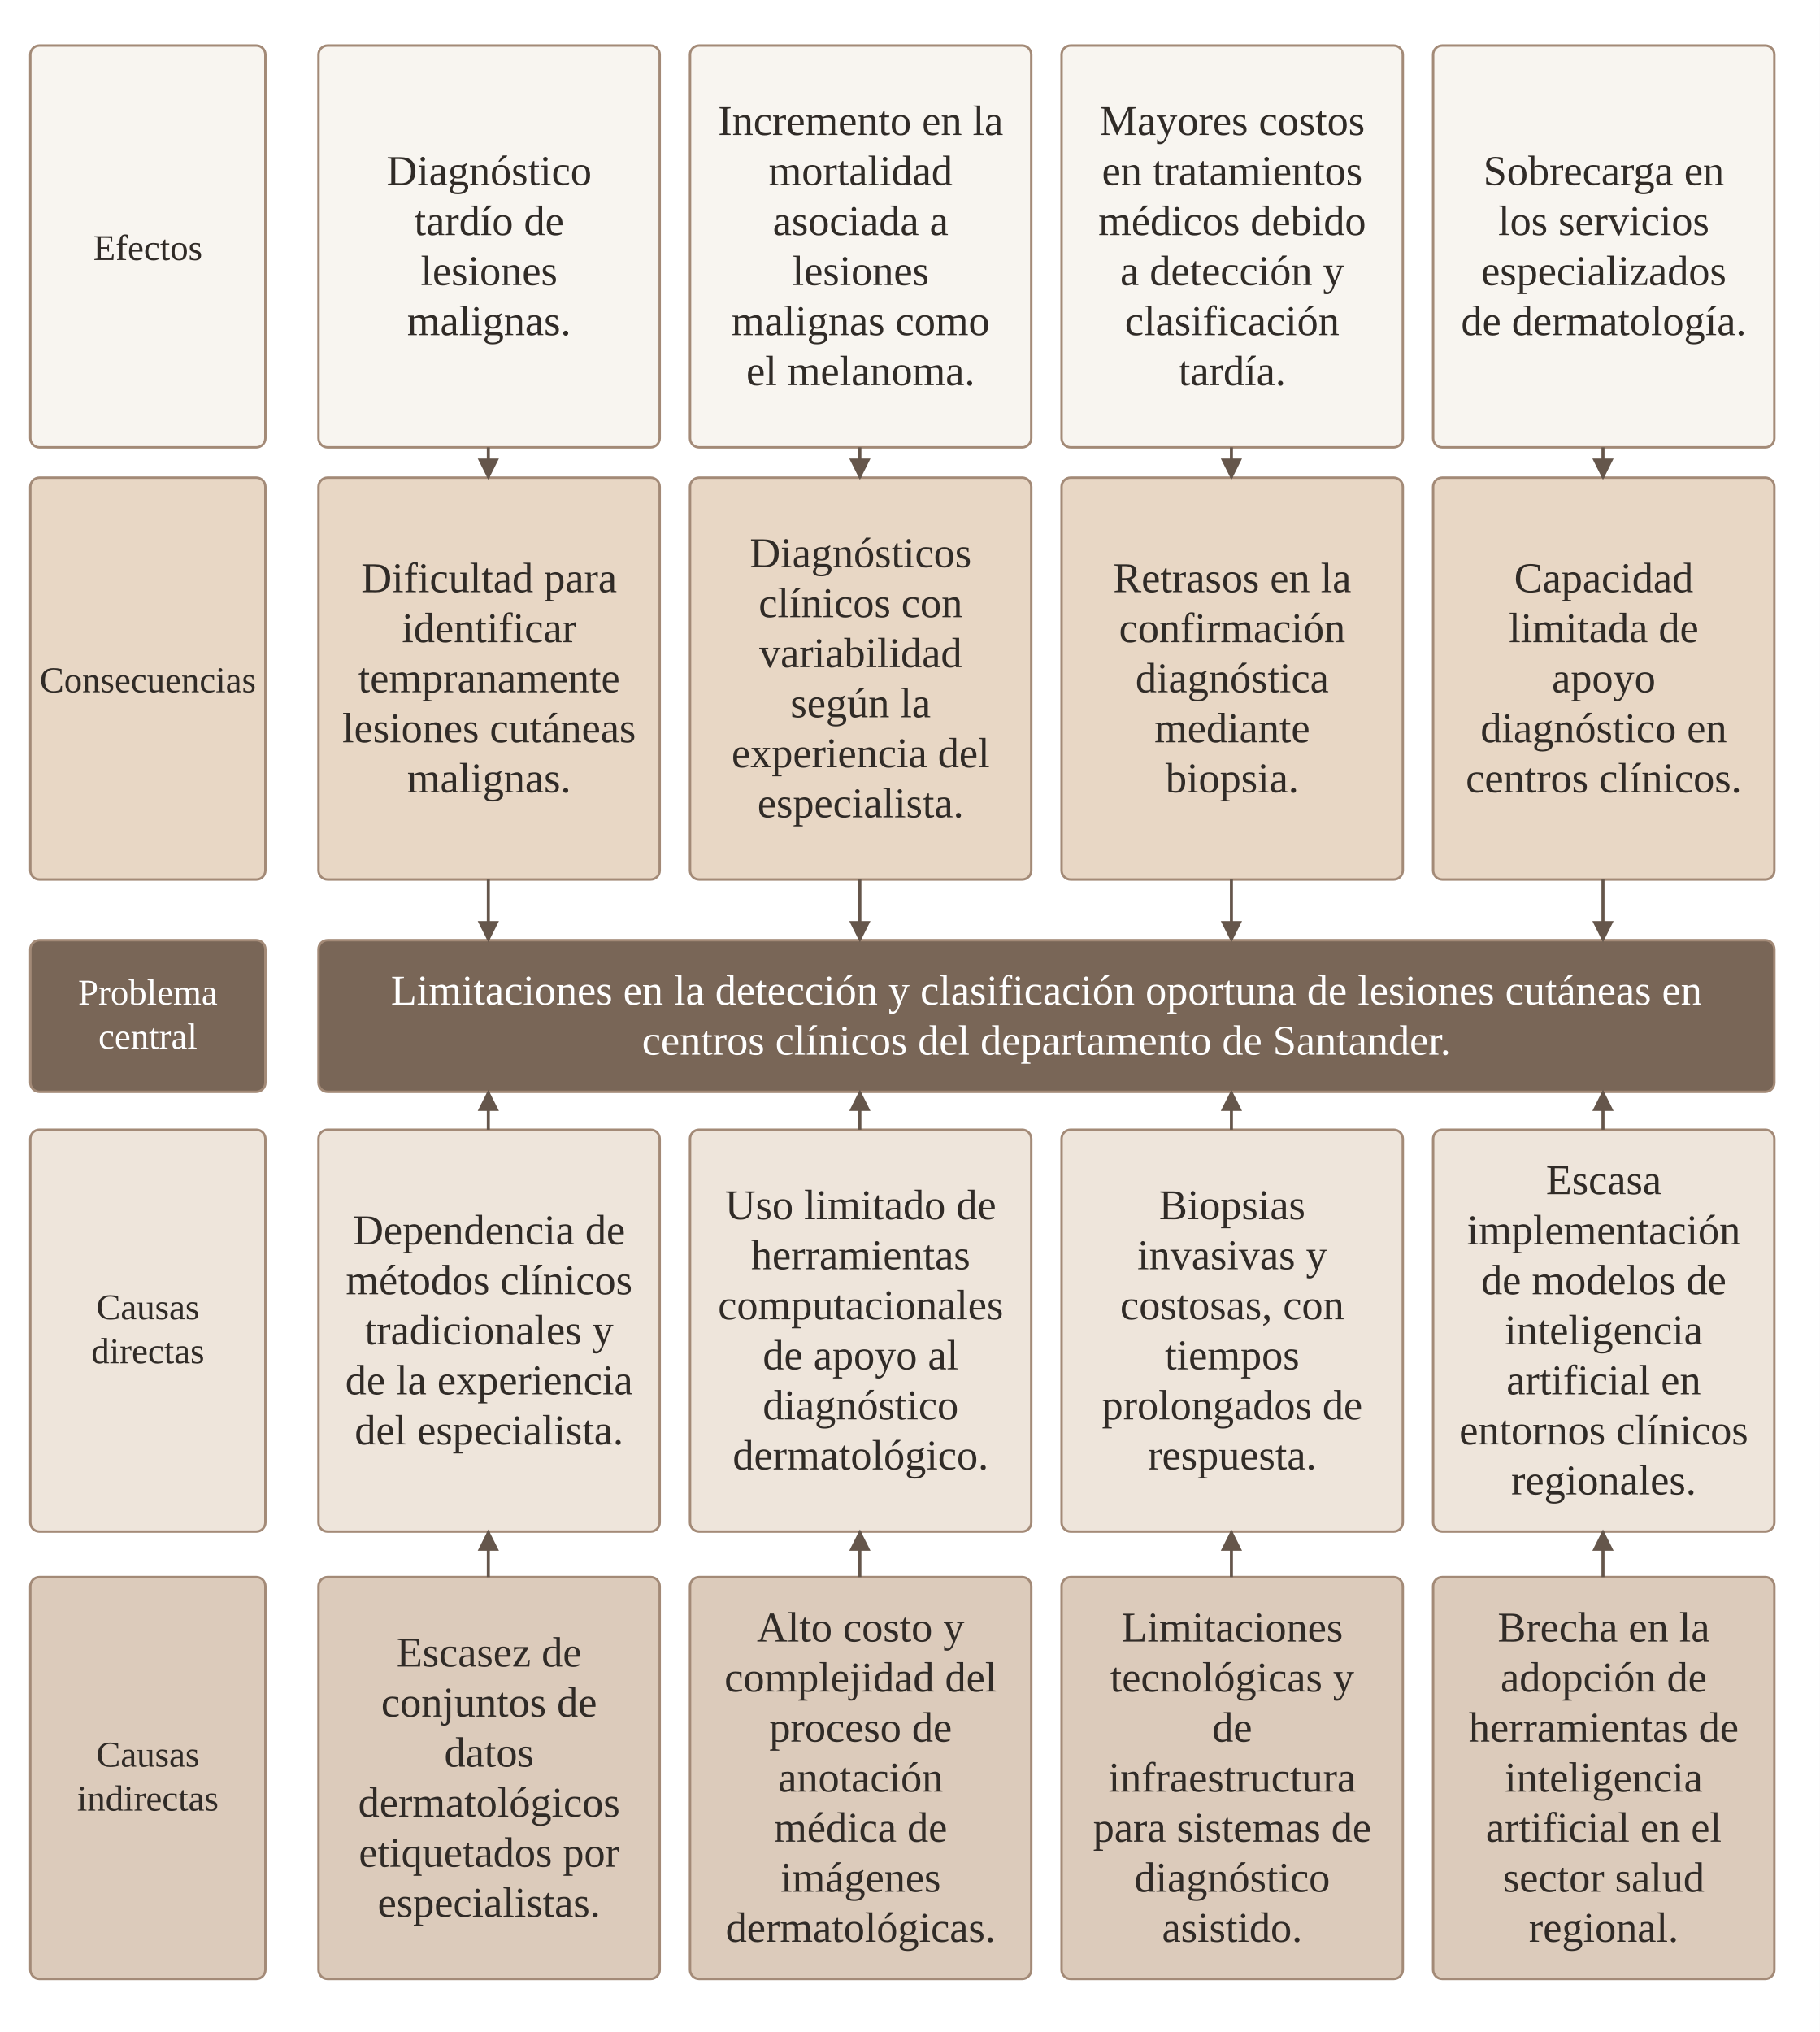
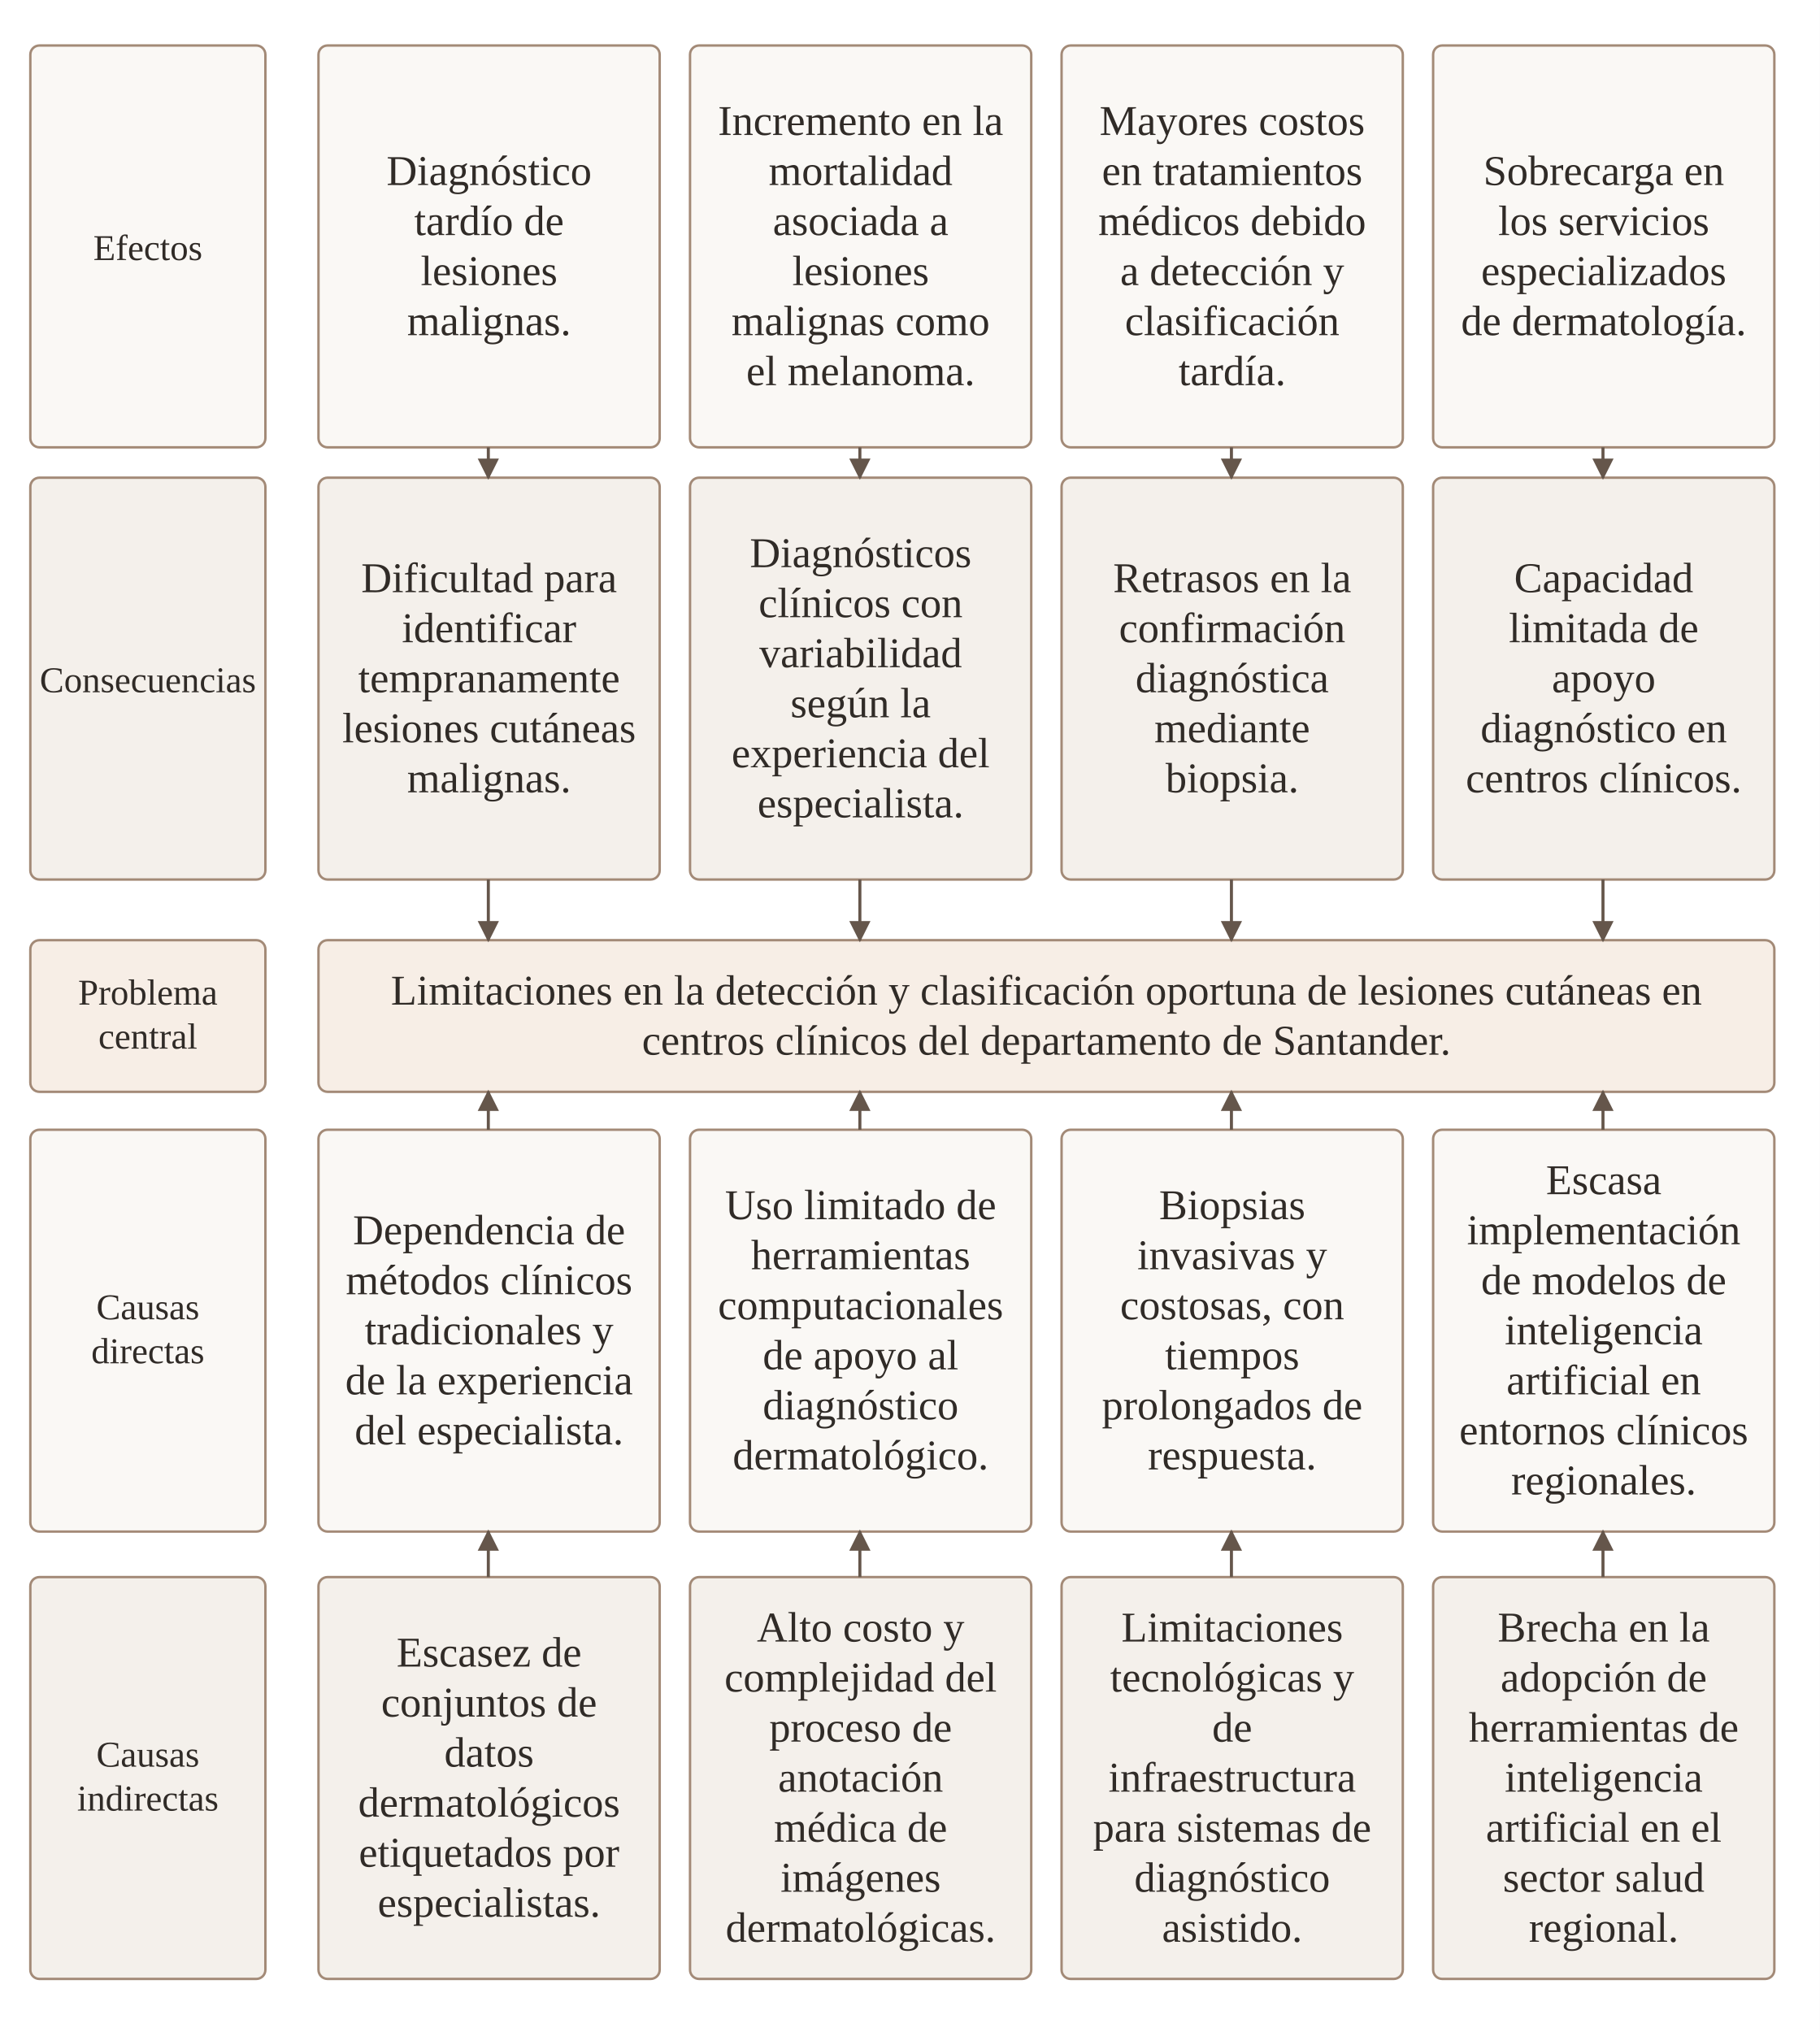
<svg xmlns="http://www.w3.org/2000/svg" width="1200" height="1340" viewBox="0 0 1200 1340">
  <defs>
    <marker id="a" refX="9" refY="5" viewBox="0 0 10 10" markerWidth="7" markerHeight="7" orient="auto">
      <path d="M0 0L10 5L0 10" fill="#65564b" />
    </marker>
  </defs>
  <rect width="1200" height="1340" fill="white" />
  <style>text{font-family:"Times New Roman","Nimbus Roman",serif;font-weight:400;fill:#302b27}</style>
-   <rect x="20" y="30" width="155" height="265" rx="6" fill="#F8F5F0" stroke="#a38a77" stroke-width="1.6" />
+   <rect x="20" y="30" width="155" height="265" rx="6" fill="#faf8f5" stroke="#a38a77" stroke-width="1.6" />
  <text x="97.5" y="171.5" text-anchor="middle" font-size="24" style="fill:#302b27">Efectos</text>
-   <rect x="210" y="30" width="225" height="265" rx="6" fill="#F8F5F0" stroke="#a38a77" stroke-width="1.6" />
+   <rect x="210" y="30" width="225" height="265" rx="6" fill="#faf8f5" stroke="#a38a77" stroke-width="1.6" />
  <text x="322.5" y="122.0" text-anchor="middle" font-size="28" style="fill:#302b27">Diagnóstico</text>
  <text x="322.5" y="155.0" text-anchor="middle" font-size="28" style="fill:#302b27">tardío de</text>
  <text x="322.5" y="188.0" text-anchor="middle" font-size="28" style="fill:#302b27">lesiones</text>
  <text x="322.5" y="221.0" text-anchor="middle" font-size="28" style="fill:#302b27">malignas.</text>
-   <rect x="455" y="30" width="225" height="265" rx="6" fill="#F8F5F0" stroke="#a38a77" stroke-width="1.6" />
+   <rect x="455" y="30" width="225" height="265" rx="6" fill="#faf8f5" stroke="#a38a77" stroke-width="1.6" />
  <text x="567.5" y="89.0" text-anchor="middle" font-size="28" style="fill:#302b27">Incremento en la</text>
  <text x="567.5" y="122.0" text-anchor="middle" font-size="28" style="fill:#302b27">mortalidad</text>
  <text x="567.5" y="155.0" text-anchor="middle" font-size="28" style="fill:#302b27">asociada a</text>
  <text x="567.5" y="188.0" text-anchor="middle" font-size="28" style="fill:#302b27">lesiones</text>
  <text x="567.5" y="221.0" text-anchor="middle" font-size="28" style="fill:#302b27">malignas como</text>
  <text x="567.5" y="254.0" text-anchor="middle" font-size="28" style="fill:#302b27">el melanoma.</text>
-   <rect x="700" y="30" width="225" height="265" rx="6" fill="#F8F5F0" stroke="#a38a77" stroke-width="1.6" />
+   <rect x="700" y="30" width="225" height="265" rx="6" fill="#faf8f5" stroke="#a38a77" stroke-width="1.6" />
  <text x="812.5" y="89.0" text-anchor="middle" font-size="28" style="fill:#302b27">Mayores costos</text>
  <text x="812.5" y="122.0" text-anchor="middle" font-size="28" style="fill:#302b27">en tratamientos</text>
  <text x="812.5" y="155.0" text-anchor="middle" font-size="28" style="fill:#302b27">médicos debido</text>
  <text x="812.5" y="188.0" text-anchor="middle" font-size="28" style="fill:#302b27">a detección y</text>
  <text x="812.5" y="221.0" text-anchor="middle" font-size="28" style="fill:#302b27">clasificación</text>
  <text x="812.5" y="254.0" text-anchor="middle" font-size="28" style="fill:#302b27">tardía.</text>
-   <rect x="945" y="30" width="225" height="265" rx="6" fill="#F8F5F0" stroke="#a38a77" stroke-width="1.6" />
+   <rect x="945" y="30" width="225" height="265" rx="6" fill="#faf8f5" stroke="#a38a77" stroke-width="1.6" />
  <text x="1057.5" y="122.0" text-anchor="middle" font-size="28" style="fill:#302b27">Sobrecarga en</text>
  <text x="1057.5" y="155.0" text-anchor="middle" font-size="28" style="fill:#302b27">los servicios</text>
  <text x="1057.5" y="188.0" text-anchor="middle" font-size="28" style="fill:#302b27">especializados</text>
  <text x="1057.5" y="221.0" text-anchor="middle" font-size="28" style="fill:#302b27">de dermatología.</text>
-   <rect x="20" y="315" width="155" height="265" rx="6" fill="#E8D7C5" stroke="#a38a77" stroke-width="1.6" />
+   <rect x="20" y="315" width="155" height="265" rx="6" fill="#f4f0eb" stroke="#a38a77" stroke-width="1.6" />
  <text x="97.5" y="456.5" text-anchor="middle" font-size="24" style="fill:#302b27">Consecuencias</text>
-   <rect x="210" y="315" width="225" height="265" rx="6" fill="#E8D7C5" stroke="#a38a77" stroke-width="1.6" />
+   <rect x="210" y="315" width="225" height="265" rx="6" fill="#f4f0eb" stroke="#a38a77" stroke-width="1.6" />
  <text x="322.5" y="390.5" text-anchor="middle" font-size="28" style="fill:#302b27">Dificultad para</text>
  <text x="322.5" y="423.5" text-anchor="middle" font-size="28" style="fill:#302b27">identificar</text>
  <text x="322.5" y="456.5" text-anchor="middle" font-size="28" style="fill:#302b27">tempranamente</text>
  <text x="322.5" y="489.5" text-anchor="middle" font-size="28" style="fill:#302b27">lesiones cutáneas</text>
  <text x="322.5" y="522.5" text-anchor="middle" font-size="28" style="fill:#302b27">malignas.</text>
-   <rect x="455" y="315" width="225" height="265" rx="6" fill="#E8D7C5" stroke="#a38a77" stroke-width="1.6" />
+   <rect x="455" y="315" width="225" height="265" rx="6" fill="#f4f0eb" stroke="#a38a77" stroke-width="1.6" />
  <text x="567.5" y="374.0" text-anchor="middle" font-size="28" style="fill:#302b27">Diagnósticos</text>
  <text x="567.5" y="407.0" text-anchor="middle" font-size="28" style="fill:#302b27">clínicos con</text>
  <text x="567.5" y="440.0" text-anchor="middle" font-size="28" style="fill:#302b27">variabilidad</text>
  <text x="567.5" y="473.0" text-anchor="middle" font-size="28" style="fill:#302b27">según la</text>
  <text x="567.5" y="506.0" text-anchor="middle" font-size="28" style="fill:#302b27">experiencia del</text>
  <text x="567.5" y="539.0" text-anchor="middle" font-size="28" style="fill:#302b27">especialista.</text>
-   <rect x="700" y="315" width="225" height="265" rx="6" fill="#E8D7C5" stroke="#a38a77" stroke-width="1.6" />
+   <rect x="700" y="315" width="225" height="265" rx="6" fill="#f4f0eb" stroke="#a38a77" stroke-width="1.6" />
  <text x="812.5" y="390.5" text-anchor="middle" font-size="28" style="fill:#302b27">Retrasos en la</text>
  <text x="812.5" y="423.5" text-anchor="middle" font-size="28" style="fill:#302b27">confirmación</text>
  <text x="812.5" y="456.5" text-anchor="middle" font-size="28" style="fill:#302b27">diagnóstica</text>
  <text x="812.5" y="489.5" text-anchor="middle" font-size="28" style="fill:#302b27">mediante</text>
  <text x="812.5" y="522.5" text-anchor="middle" font-size="28" style="fill:#302b27">biopsia.</text>
-   <rect x="945" y="315" width="225" height="265" rx="6" fill="#E8D7C5" stroke="#a38a77" stroke-width="1.6" />
+   <rect x="945" y="315" width="225" height="265" rx="6" fill="#f4f0eb" stroke="#a38a77" stroke-width="1.6" />
  <text x="1057.5" y="390.5" text-anchor="middle" font-size="28" style="fill:#302b27">Capacidad</text>
  <text x="1057.5" y="423.5" text-anchor="middle" font-size="28" style="fill:#302b27">limitada de</text>
  <text x="1057.5" y="456.5" text-anchor="middle" font-size="28" style="fill:#302b27">apoyo</text>
  <text x="1057.5" y="489.5" text-anchor="middle" font-size="28" style="fill:#302b27">diagnóstico en</text>
  <text x="1057.5" y="522.5" text-anchor="middle" font-size="28" style="fill:#302b27">centros clínicos.</text>
-   <rect x="20" y="745" width="155" height="265" rx="6" fill="#EEE5DB" stroke="#a38a77" stroke-width="1.6" />
+   <rect x="20" y="745" width="155" height="265" rx="6" fill="#faf8f5" stroke="#a38a77" stroke-width="1.6" />
  <text x="97.5" y="870.0" text-anchor="middle" font-size="24" style="fill:#302b27">Causas</text>
  <text x="97.5" y="899.0" text-anchor="middle" font-size="24" style="fill:#302b27">directas</text>
-   <rect x="210" y="745" width="225" height="265" rx="6" fill="#EEE5DB" stroke="#a38a77" stroke-width="1.6" />
+   <rect x="210" y="745" width="225" height="265" rx="6" fill="#faf8f5" stroke="#a38a77" stroke-width="1.6" />
  <text x="322.5" y="820.5" text-anchor="middle" font-size="28" style="fill:#302b27">Dependencia de</text>
  <text x="322.5" y="853.5" text-anchor="middle" font-size="28" style="fill:#302b27">métodos clínicos</text>
  <text x="322.5" y="886.5" text-anchor="middle" font-size="28" style="fill:#302b27">tradicionales y</text>
  <text x="322.5" y="919.5" text-anchor="middle" font-size="28" style="fill:#302b27">de la experiencia</text>
  <text x="322.5" y="952.5" text-anchor="middle" font-size="28" style="fill:#302b27">del especialista.</text>
-   <rect x="455" y="745" width="225" height="265" rx="6" fill="#EEE5DB" stroke="#a38a77" stroke-width="1.6" />
+   <rect x="455" y="745" width="225" height="265" rx="6" fill="#faf8f5" stroke="#a38a77" stroke-width="1.6" />
  <text x="567.5" y="804.0" text-anchor="middle" font-size="28" style="fill:#302b27">Uso limitado de</text>
  <text x="567.5" y="837.0" text-anchor="middle" font-size="28" style="fill:#302b27">herramientas</text>
  <text x="567.5" y="870.0" text-anchor="middle" font-size="28" style="fill:#302b27">computacionales</text>
  <text x="567.5" y="903.0" text-anchor="middle" font-size="28" style="fill:#302b27">de apoyo al</text>
  <text x="567.5" y="936.0" text-anchor="middle" font-size="28" style="fill:#302b27">diagnóstico</text>
  <text x="567.5" y="969.0" text-anchor="middle" font-size="28" style="fill:#302b27">dermatológico.</text>
-   <rect x="700" y="745" width="225" height="265" rx="6" fill="#EEE5DB" stroke="#a38a77" stroke-width="1.6" />
+   <rect x="700" y="745" width="225" height="265" rx="6" fill="#faf8f5" stroke="#a38a77" stroke-width="1.6" />
  <text x="812.5" y="804.0" text-anchor="middle" font-size="28" style="fill:#302b27">Biopsias</text>
  <text x="812.5" y="837.0" text-anchor="middle" font-size="28" style="fill:#302b27">invasivas y</text>
  <text x="812.5" y="870.0" text-anchor="middle" font-size="28" style="fill:#302b27">costosas, con</text>
  <text x="812.5" y="903.0" text-anchor="middle" font-size="28" style="fill:#302b27">tiempos</text>
  <text x="812.5" y="936.0" text-anchor="middle" font-size="28" style="fill:#302b27">prolongados de</text>
  <text x="812.5" y="969.0" text-anchor="middle" font-size="28" style="fill:#302b27">respuesta.</text>
-   <rect x="945" y="745" width="225" height="265" rx="6" fill="#EEE5DB" stroke="#a38a77" stroke-width="1.6" />
+   <rect x="945" y="745" width="225" height="265" rx="6" fill="#faf8f5" stroke="#a38a77" stroke-width="1.6" />
  <text x="1057.5" y="787.5" text-anchor="middle" font-size="28" style="fill:#302b27">Escasa</text>
  <text x="1057.5" y="820.5" text-anchor="middle" font-size="28" style="fill:#302b27">implementación</text>
  <text x="1057.5" y="853.5" text-anchor="middle" font-size="28" style="fill:#302b27">de modelos de</text>
  <text x="1057.5" y="886.5" text-anchor="middle" font-size="28" style="fill:#302b27">inteligencia</text>
  <text x="1057.5" y="919.5" text-anchor="middle" font-size="28" style="fill:#302b27">artificial en</text>
  <text x="1057.5" y="952.5" text-anchor="middle" font-size="28" style="fill:#302b27">entornos clínicos</text>
  <text x="1057.5" y="985.5" text-anchor="middle" font-size="28" style="fill:#302b27">regionales.</text>
-   <rect x="20" y="1040" width="155" height="265" rx="6" fill="#DCCBBB" stroke="#a38a77" stroke-width="1.6" />
+   <rect x="20" y="1040" width="155" height="265" rx="6" fill="#f4f0eb" stroke="#a38a77" stroke-width="1.6" />
  <text x="97.5" y="1165.0" text-anchor="middle" font-size="24" style="fill:#302b27">Causas</text>
  <text x="97.5" y="1194.0" text-anchor="middle" font-size="24" style="fill:#302b27">indirectas</text>
-   <rect x="210" y="1040" width="225" height="265" rx="6" fill="#DCCBBB" stroke="#a38a77" stroke-width="1.6" />
+   <rect x="210" y="1040" width="225" height="265" rx="6" fill="#f4f0eb" stroke="#a38a77" stroke-width="1.6" />
  <text x="322.5" y="1099.0" text-anchor="middle" font-size="28" style="fill:#302b27">Escasez de</text>
  <text x="322.5" y="1132.0" text-anchor="middle" font-size="28" style="fill:#302b27">conjuntos de</text>
  <text x="322.5" y="1165.0" text-anchor="middle" font-size="28" style="fill:#302b27">datos</text>
  <text x="322.5" y="1198.0" text-anchor="middle" font-size="28" style="fill:#302b27">dermatológicos</text>
  <text x="322.5" y="1231.0" text-anchor="middle" font-size="28" style="fill:#302b27">etiquetados por</text>
  <text x="322.5" y="1264.0" text-anchor="middle" font-size="28" style="fill:#302b27">especialistas.</text>
-   <rect x="455" y="1040" width="225" height="265" rx="6" fill="#DCCBBB" stroke="#a38a77" stroke-width="1.6" />
+   <rect x="455" y="1040" width="225" height="265" rx="6" fill="#f4f0eb" stroke="#a38a77" stroke-width="1.6" />
  <text x="567.5" y="1082.5" text-anchor="middle" font-size="28" style="fill:#302b27">Alto costo y</text>
  <text x="567.5" y="1115.5" text-anchor="middle" font-size="28" style="fill:#302b27">complejidad del</text>
  <text x="567.5" y="1148.5" text-anchor="middle" font-size="28" style="fill:#302b27">proceso de</text>
  <text x="567.5" y="1181.5" text-anchor="middle" font-size="28" style="fill:#302b27">anotación</text>
  <text x="567.5" y="1214.5" text-anchor="middle" font-size="28" style="fill:#302b27">médica de</text>
  <text x="567.5" y="1247.5" text-anchor="middle" font-size="28" style="fill:#302b27">imágenes</text>
  <text x="567.5" y="1280.5" text-anchor="middle" font-size="28" style="fill:#302b27">dermatológicas.</text>
-   <rect x="700" y="1040" width="225" height="265" rx="6" fill="#DCCBBB" stroke="#a38a77" stroke-width="1.6" />
+   <rect x="700" y="1040" width="225" height="265" rx="6" fill="#f4f0eb" stroke="#a38a77" stroke-width="1.6" />
  <text x="812.5" y="1082.5" text-anchor="middle" font-size="28" style="fill:#302b27">Limitaciones</text>
  <text x="812.5" y="1115.5" text-anchor="middle" font-size="28" style="fill:#302b27">tecnológicas y</text>
  <text x="812.5" y="1148.5" text-anchor="middle" font-size="28" style="fill:#302b27">de</text>
  <text x="812.5" y="1181.5" text-anchor="middle" font-size="28" style="fill:#302b27">infraestructura</text>
  <text x="812.5" y="1214.5" text-anchor="middle" font-size="28" style="fill:#302b27">para sistemas de</text>
  <text x="812.5" y="1247.5" text-anchor="middle" font-size="28" style="fill:#302b27">diagnóstico</text>
  <text x="812.5" y="1280.5" text-anchor="middle" font-size="28" style="fill:#302b27">asistido.</text>
-   <rect x="945" y="1040" width="225" height="265" rx="6" fill="#DCCBBB" stroke="#a38a77" stroke-width="1.6" />
+   <rect x="945" y="1040" width="225" height="265" rx="6" fill="#f4f0eb" stroke="#a38a77" stroke-width="1.6" />
  <text x="1057.5" y="1082.5" text-anchor="middle" font-size="28" style="fill:#302b27">Brecha en la</text>
  <text x="1057.5" y="1115.5" text-anchor="middle" font-size="28" style="fill:#302b27">adopción de</text>
  <text x="1057.5" y="1148.5" text-anchor="middle" font-size="28" style="fill:#302b27">herramientas de</text>
  <text x="1057.5" y="1181.5" text-anchor="middle" font-size="28" style="fill:#302b27">inteligencia</text>
  <text x="1057.5" y="1214.5" text-anchor="middle" font-size="28" style="fill:#302b27">artificial en el</text>
  <text x="1057.5" y="1247.5" text-anchor="middle" font-size="28" style="fill:#302b27">sector salud</text>
  <text x="1057.5" y="1280.5" text-anchor="middle" font-size="28" style="fill:#302b27">regional.</text>
-   <rect x="20" y="620" width="155" height="100" rx="6" fill="#796657" stroke="#a38a77" stroke-width="1.6" />
-   <text x="97.5" y="662.5" text-anchor="middle" font-size="24" style="fill:white">Problema</text>
-   <text x="97.5" y="691.5" text-anchor="middle" font-size="24" style="fill:white">central</text>
-   <rect x="210" y="620" width="960" height="100" rx="6" fill="#796657" stroke="#a38a77" stroke-width="1.6" />
-   <text x="690.0" y="662.5" text-anchor="middle" font-size="28" style="fill:white">Limitaciones en la detección y clasificación oportuna de lesiones cutáneas en</text>
-   <text x="690.0" y="695.5" text-anchor="middle" font-size="28" style="fill:white">centros clínicos del departamento de Santander.</text>
+   <rect x="20" y="620" width="155" height="100" rx="6" fill="#f7eee6" stroke="#a38a77" stroke-width="1.6" />
+   <text x="97.5" y="662.5" text-anchor="middle" font-size="24" style="fill:#302b27">Problema</text>
+   <text x="97.5" y="691.5" text-anchor="middle" font-size="24" style="fill:#302b27">central</text>
+   <rect x="210" y="620" width="960" height="100" rx="6" fill="#f7eee6" stroke="#a38a77" stroke-width="1.6" />
+   <text x="690.0" y="662.5" text-anchor="middle" font-size="28" style="fill:#302b27">Limitaciones en la detección y clasificación oportuna de lesiones cutáneas en</text>
+   <text x="690.0" y="695.5" text-anchor="middle" font-size="28" style="fill:#302b27">centros clínicos del departamento de Santander.</text>
  <path d="M322 295 V315" fill="none" stroke="#65564b" stroke-width="2" marker-end="url(#a)" />
  <path d="M322 580 V620" fill="none" stroke="#65564b" stroke-width="2" marker-end="url(#a)" />
  <path d="M322 745 V720" fill="none" stroke="#65564b" stroke-width="2" marker-end="url(#a)" />
  <path d="M322 1040 V1010" fill="none" stroke="#65564b" stroke-width="2" marker-end="url(#a)" />
  <path d="M567 295 V315" fill="none" stroke="#65564b" stroke-width="2" marker-end="url(#a)" />
  <path d="M567 580 V620" fill="none" stroke="#65564b" stroke-width="2" marker-end="url(#a)" />
  <path d="M567 745 V720" fill="none" stroke="#65564b" stroke-width="2" marker-end="url(#a)" />
  <path d="M567 1040 V1010" fill="none" stroke="#65564b" stroke-width="2" marker-end="url(#a)" />
  <path d="M812 295 V315" fill="none" stroke="#65564b" stroke-width="2" marker-end="url(#a)" />
  <path d="M812 580 V620" fill="none" stroke="#65564b" stroke-width="2" marker-end="url(#a)" />
  <path d="M812 745 V720" fill="none" stroke="#65564b" stroke-width="2" marker-end="url(#a)" />
  <path d="M812 1040 V1010" fill="none" stroke="#65564b" stroke-width="2" marker-end="url(#a)" />
  <path d="M1057 295 V315" fill="none" stroke="#65564b" stroke-width="2" marker-end="url(#a)" />
  <path d="M1057 580 V620" fill="none" stroke="#65564b" stroke-width="2" marker-end="url(#a)" />
  <path d="M1057 745 V720" fill="none" stroke="#65564b" stroke-width="2" marker-end="url(#a)" />
  <path d="M1057 1040 V1010" fill="none" stroke="#65564b" stroke-width="2" marker-end="url(#a)" />
</svg>
